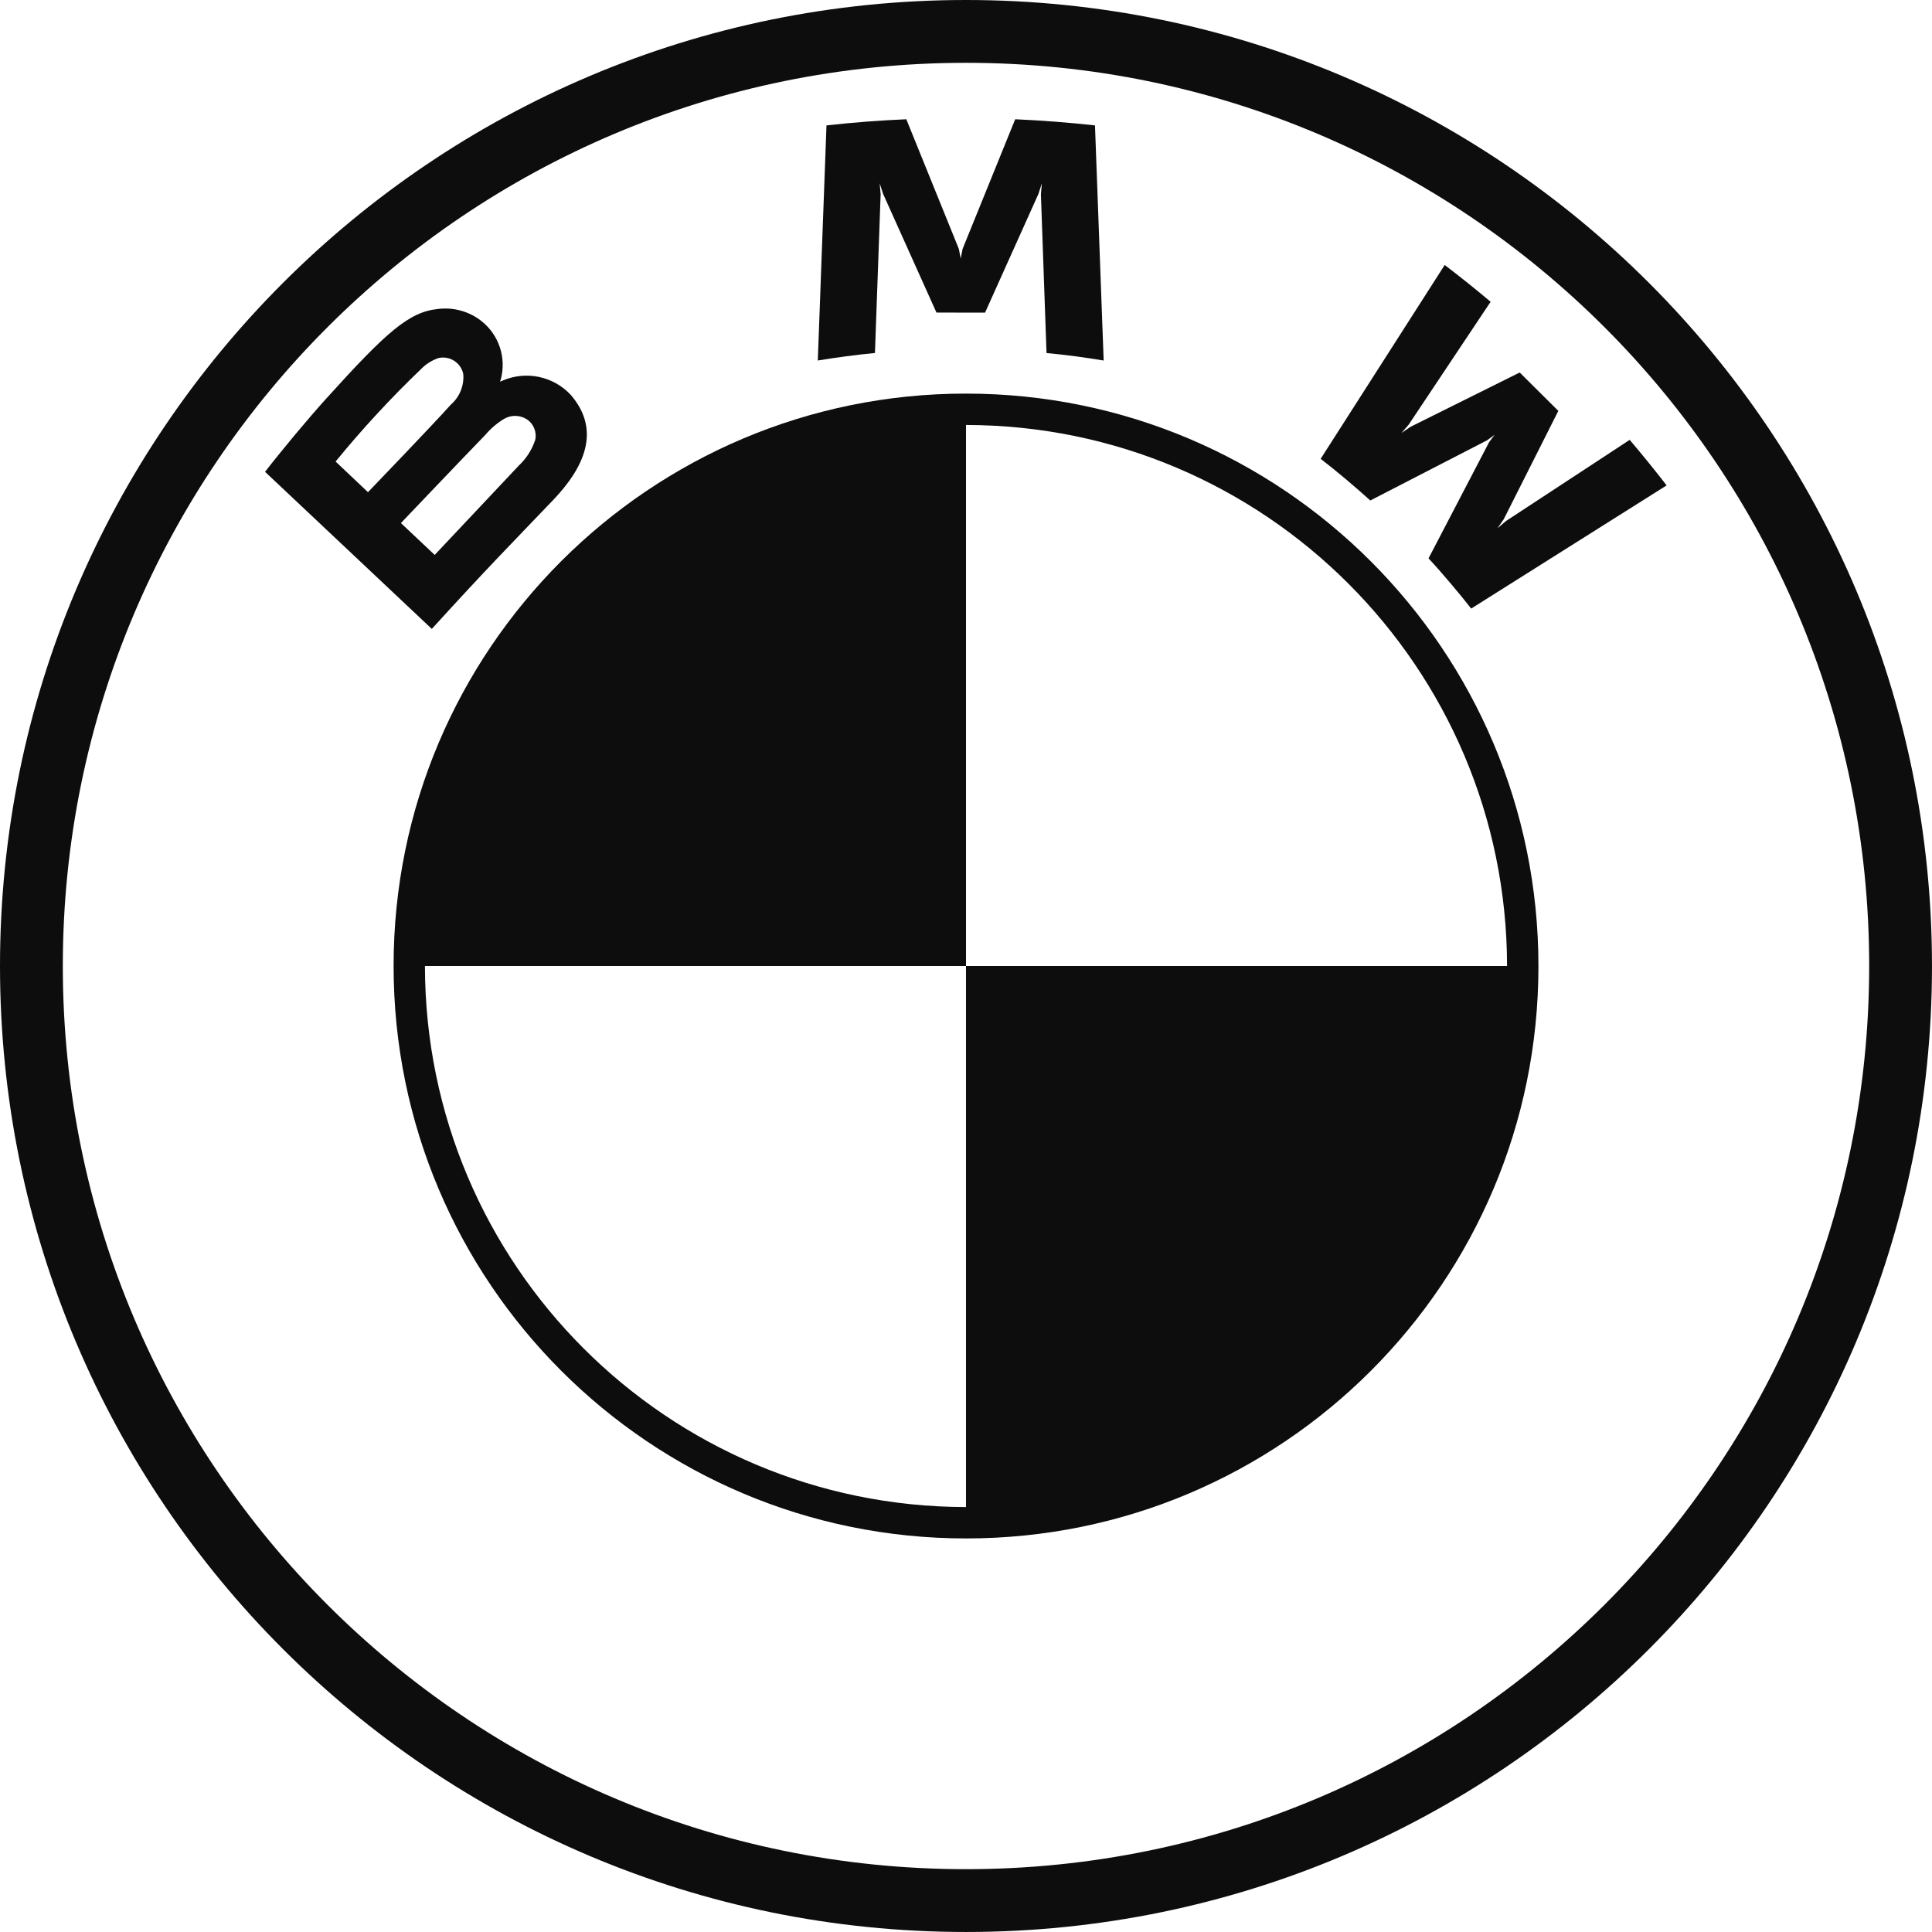
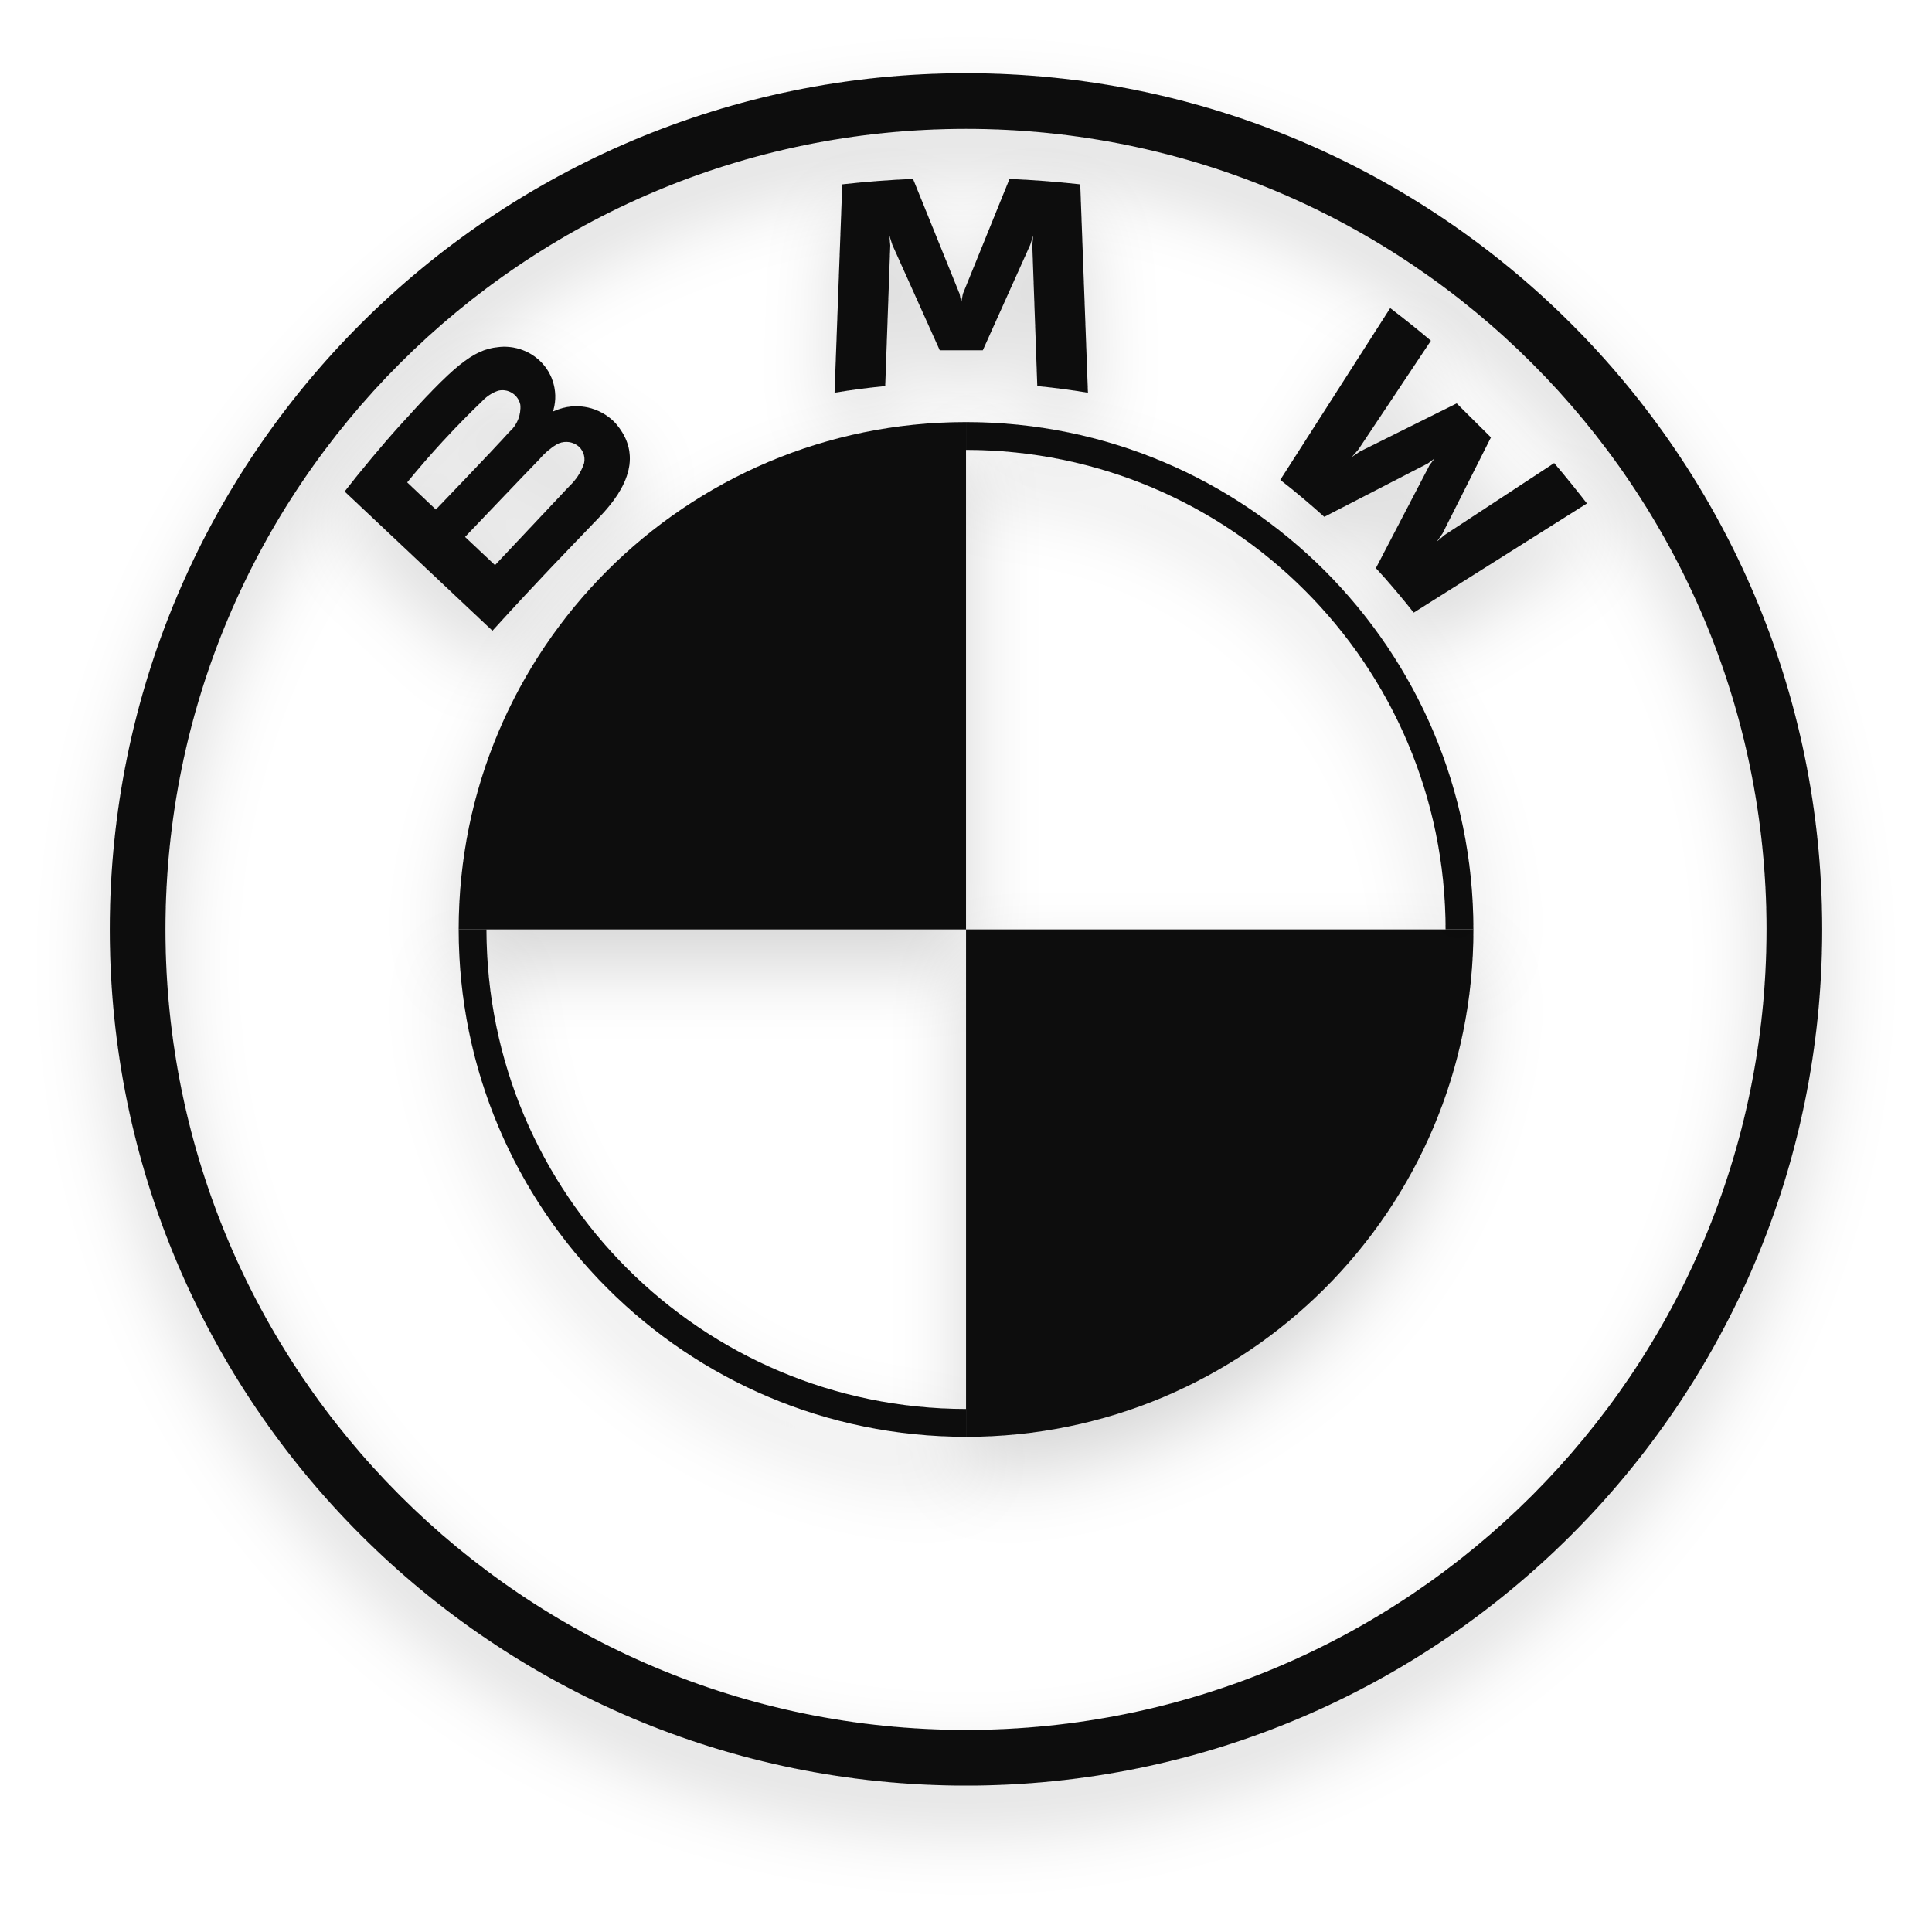
- <svg xmlns="http://www.w3.org/2000/svg" id="BMW-logo-grey-fallback-53px" width="140.373" height="140.373" viewBox="0 0 140.373 140.373">
-   <g id="BMW-logo">
-     <g id="BMW-logo-fallback">
-       <g id="BMW_Grey-Colour_RGB-2">
-         <g id="BMW_Grey-Colour_RGB">
-           <path id="Shape" d="M70.186,0a70.186,70.186,0,1,0,70.186,70.186A70.188,70.188,0,0,0,70.186,0Zm65.622,70.186A65.622,65.622,0,1,1,70.186,4.564,65.622,65.622,0,0,1,135.809,70.186Z" fill="#0d0d0d" />
-           <g id="Group" transform="translate(19.257 8.665)">
-             <path id="W_61_" d="M36.869,25.316c.952,1.015,2.325,2.653,3.1,3.648l14.2-8.95c-.709-.921-1.839-2.322-2.684-3.308l-8.992,5.9-.614.524.458-.663L46.3,14.6l-2.807-2.788-7.928,3.943-.668.454.532-.61L41.38,6.674C40.332,5.79,39.326,4.979,38.044,4L29.031,18.085c1.142.872,2.647,2.154,3.608,3.026l8.485-4.373.544-.4-.4.54Z" transform="translate(47.666 6.588)" fill="#0d0d0d" />
-             <path id="M_61_" d="M27.388,14.048l3.88-8.631.247-.766-.07.8.408,11.534c1.361.127,2.766.315,4.152.545L35.374.446Q32.467.127,29.577,0L25.755,9.421l-.136.7-.136-.7L21.666,0q-2.894.123-5.8.446l-.631,17.082c1.385-.229,2.791-.414,4.152-.545L19.8,5.45l-.07-.8.247.766,3.88,8.631Z" transform="translate(24.927)" fill="#0d0d0d" />
-             <path id="B_x5F_22d_61_" d="M21.009,19.1c2.243-2.346,3.513-5.057,1.27-7.644a4.391,4.391,0,0,0-4.968-1.02l-.169.066.054-.147a4.054,4.054,0,0,0-1.414-4.266,4.247,4.247,0,0,0-3.137-.868c-2.107.213-3.727,1.642-8.139,6.527-1.332,1.474-3.269,3.8-4.432,5.306L12.19,28.468C16.206,24.054,17.843,22.412,21.009,19.1ZM5.2,16.307a74.962,74.962,0,0,1,6.209-6.719,3.2,3.2,0,0,1,1.266-.8,1.5,1.5,0,0,1,1.8,1.155,2.644,2.644,0,0,1-.9,2.227c-1.29,1.445-6.023,6.363-6.023,6.363Zm4.745,4.471s4.609-4.84,6.114-6.387A5.622,5.622,0,0,1,17.451,13.2a1.589,1.589,0,0,1,1.633.033,1.423,1.423,0,0,1,.618,1.507A4.461,4.461,0,0,1,18.511,16.6L12.4,23.092Z" transform="translate(-0.073 8.562)" fill="#0d0d0d" />
+ <svg xmlns="http://www.w3.org/2000/svg" width="158.373" height="158.373" viewBox="0 0 158.373 158.373">
+   <defs>
+     <filter id="Shape" x="0" y="0" width="158.373" height="158.373" filterUnits="userSpaceOnUse">
+       <feOffset dy="3" input="SourceAlpha" />
+       <feGaussianBlur stdDeviation="3" result="blur" />
+       <feFlood flood-color="#0d0d0d" flood-opacity="0.161" />
+       <feComposite operator="in" in2="blur" />
+       <feComposite in="SourceGraphic" />
+     </filter>
+     <filter id="W_61_" x="95.954" y="19.249" width="43.133" height="42.968" filterUnits="userSpaceOnUse">
+       <feOffset dy="3" input="SourceAlpha" />
+       <feGaussianBlur stdDeviation="3" result="blur-2" />
+       <feFlood flood-color="#0d0d0d" flood-opacity="0.161" />
+       <feComposite operator="in" in2="blur-2" />
+       <feComposite in="SourceGraphic" />
+     </filter>
+     <filter id="M_61_" x="59.422" y="8.665" width="38.767" height="35.528" filterUnits="userSpaceOnUse">
+       <feOffset dy="3" input="SourceAlpha" />
+       <feGaussianBlur stdDeviation="3" result="blur-3" />
+       <feFlood flood-color="#0d0d0d" flood-opacity="0.161" />
+       <feComposite operator="in" in2="blur-3" />
+       <feComposite in="SourceGraphic" />
+     </filter>
+     <filter id="B_x5F_22d_61_" x="19.257" y="22.421" width="41.381" height="41.274" filterUnits="userSpaceOnUse">
+       <feOffset dy="3" input="SourceAlpha" />
+       <feGaussianBlur stdDeviation="3" result="blur-4" />
+       <feFlood flood-color="#0d0d0d" flood-opacity="0.161" />
+       <feComposite operator="in" in2="blur-4" />
+       <feComposite in="SourceGraphic" />
+     </filter>
+     <filter id="Path" x="28.594" y="28.595" width="59.592" height="59.592" filterUnits="userSpaceOnUse">
+       <feOffset dy="3" input="SourceAlpha" />
+       <feGaussianBlur stdDeviation="3" result="blur-5" />
+       <feFlood flood-color="#0d0d0d" flood-opacity="0.161" />
+       <feComposite operator="in" in2="blur-5" />
+       <feComposite in="SourceGraphic" />
+     </filter>
+     <filter id="Path-2" x="70.186" y="70.187" width="59.592" height="59.592" filterUnits="userSpaceOnUse">
+       <feOffset dy="3" input="SourceAlpha" />
+       <feGaussianBlur stdDeviation="3" result="blur-6" />
+       <feFlood flood-color="#0d0d0d" flood-opacity="0.161" />
+       <feComposite operator="in" in2="blur-6" />
+       <feComposite in="SourceGraphic" />
+     </filter>
+     <filter id="Shape-2" x="28.594" y="28.595" width="101.184" height="101.184" filterUnits="userSpaceOnUse">
+       <feOffset dy="3" input="SourceAlpha" />
+       <feGaussianBlur stdDeviation="3" result="blur-7" />
+       <feFlood flood-color="#0d0d0d" flood-opacity="0.161" />
+       <feComposite operator="in" in2="blur-7" />
+       <feComposite in="SourceGraphic" />
+     </filter>
+   </defs>
+   <g id="BMW-logo-grey-fallback-53px" transform="translate(9 6)">
+     <g id="BMW-logo">
+       <g id="BMW-logo-fallback">
+         <g id="BMW_Grey-Colour_RGB-2">
+           <g id="BMW_Grey-Colour_RGB">
+             <g transform="matrix(1, 0, 0, 1, -9, -6)" filter="url(#Shape)">
+               <path id="Shape-3" data-name="Shape" d="M70.186,0a70.186,70.186,0,1,0,70.186,70.186A70.188,70.188,0,0,0,70.186,0Zm65.622,70.186A65.622,65.622,0,1,1,70.186,4.564,65.622,65.622,0,0,1,135.809,70.186Z" transform="translate(9 6)" fill="#0d0d0d" />
+             </g>
+             <g id="Group" transform="translate(19.257 8.665)">
+               <g transform="matrix(1, 0, 0, 1, -28.26, -14.66)" filter="url(#W_61_)">
+                 <path id="W_61_2" data-name="W_61_" d="M36.869,25.316c.952,1.015,2.325,2.653,3.1,3.648l14.2-8.95c-.709-.921-1.839-2.322-2.684-3.308l-8.992,5.9-.614.524.458-.663L46.3,14.6l-2.807-2.788-7.928,3.943-.668.454.532-.61L41.38,6.674C40.332,5.79,39.326,4.979,38.044,4L29.031,18.085c1.142.872,2.647,2.154,3.608,3.026l8.485-4.373.544-.4-.4.54Z" transform="translate(75.92 21.25)" fill="#0d0d0d" />
+               </g>
+               <g transform="matrix(1, 0, 0, 1, -28.26, -14.66)" filter="url(#M_61_)">
+                 <path id="M_61_2" data-name="M_61_" d="M27.388,14.048l3.88-8.631.247-.766-.07.8.408,11.534c1.361.127,2.766.315,4.152.545L35.374.446Q32.467.127,29.577,0L25.755,9.421l-.136.7-.136-.7L21.666,0q-2.894.123-5.8.446l-.631,17.082c1.385-.229,2.791-.414,4.152-.545L19.8,5.45l-.07-.8.247.766,3.88,8.631Z" transform="translate(53.18 14.66)" fill="#0d0d0d" />
+               </g>
+               <g transform="matrix(1, 0, 0, 1, -28.26, -14.66)" filter="url(#B_x5F_22d_61_)">
+                 <path id="B_x5F_22d_61_2" data-name="B_x5F_22d_61_" d="M21.009,19.1c2.243-2.346,3.513-5.057,1.27-7.644a4.391,4.391,0,0,0-4.968-1.02l-.169.066.054-.147a4.054,4.054,0,0,0-1.414-4.266,4.247,4.247,0,0,0-3.137-.868c-2.107.213-3.727,1.642-8.139,6.527-1.332,1.474-3.269,3.8-4.432,5.306L12.19,28.468C16.206,24.054,17.843,22.412,21.009,19.1ZM5.2,16.307a74.962,74.962,0,0,1,6.209-6.719,3.2,3.2,0,0,1,1.266-.8,1.5,1.5,0,0,1,1.8,1.155,2.644,2.644,0,0,1-.9,2.227c-1.29,1.445-6.023,6.363-6.023,6.363Zm4.745,4.471s4.609-4.84,6.114-6.387A5.622,5.622,0,0,1,17.451,13.2a1.589,1.589,0,0,1,1.633.033,1.423,1.423,0,0,1,.618,1.507A4.461,4.461,0,0,1,18.511,16.6L12.4,23.092Z" transform="translate(28.18 23.23)" fill="#0d0d0d" />
+               </g>
+             </g>
+             <g transform="matrix(1, 0, 0, 1, -9, -6)" filter="url(#Path)">
+               <path id="Path-3" data-name="Path" d="M52.388,10.8V52.388H10.8A41.573,41.573,0,0,1,52.388,10.8Z" transform="translate(26.8 23.8)" fill="#0d0d0d" />
+             </g>
+             <g transform="matrix(1, 0, 0, 1, -9, -6)" filter="url(#Path-2)">
+               <path id="Path-4" data-name="Path" d="M68.092,26.5A41.573,41.573,0,0,1,26.5,68.092V26.5Z" transform="translate(52.69 49.69)" fill="#0d0d0d" />
+             </g>
+             <g transform="matrix(1, 0, 0, 1, -9, -6)" filter="url(#Shape-2)">
+               <path id="Shape-4" data-name="Shape" d="M52.388,10.8v2.28h0A39.356,39.356,0,0,1,91.7,52.388h2.28A41.594,41.594,0,0,0,52.388,10.8h0m0,80.9A39.356,39.356,0,0,1,13.077,52.388H10.8A41.588,41.588,0,0,0,52.388,93.98" transform="translate(26.8 23.8)" fill="#0d0d0d" />
+             </g>
          </g>
-           <path id="Path" d="M52.388,10.8V52.388H10.8A41.573,41.573,0,0,1,52.388,10.8Z" transform="translate(17.798 17.798)" fill="#0d0d0d" />
-           <path id="Path-2" data-name="Path" d="M68.092,26.5A41.573,41.573,0,0,1,26.5,68.092V26.5Z" transform="translate(43.686 43.686)" fill="#0d0d0d" />
-           <path id="Shape-2" data-name="Shape" d="M52.388,10.8v2.28h0A39.356,39.356,0,0,1,91.7,52.388h2.28A41.594,41.594,0,0,0,52.388,10.8h0m0,80.9A39.356,39.356,0,0,1,13.077,52.388H10.8A41.588,41.588,0,0,0,52.388,93.98" transform="translate(17.798 17.798)" fill="#0d0d0d" />
        </g>
      </g>
    </g>
  </g>
</svg>
